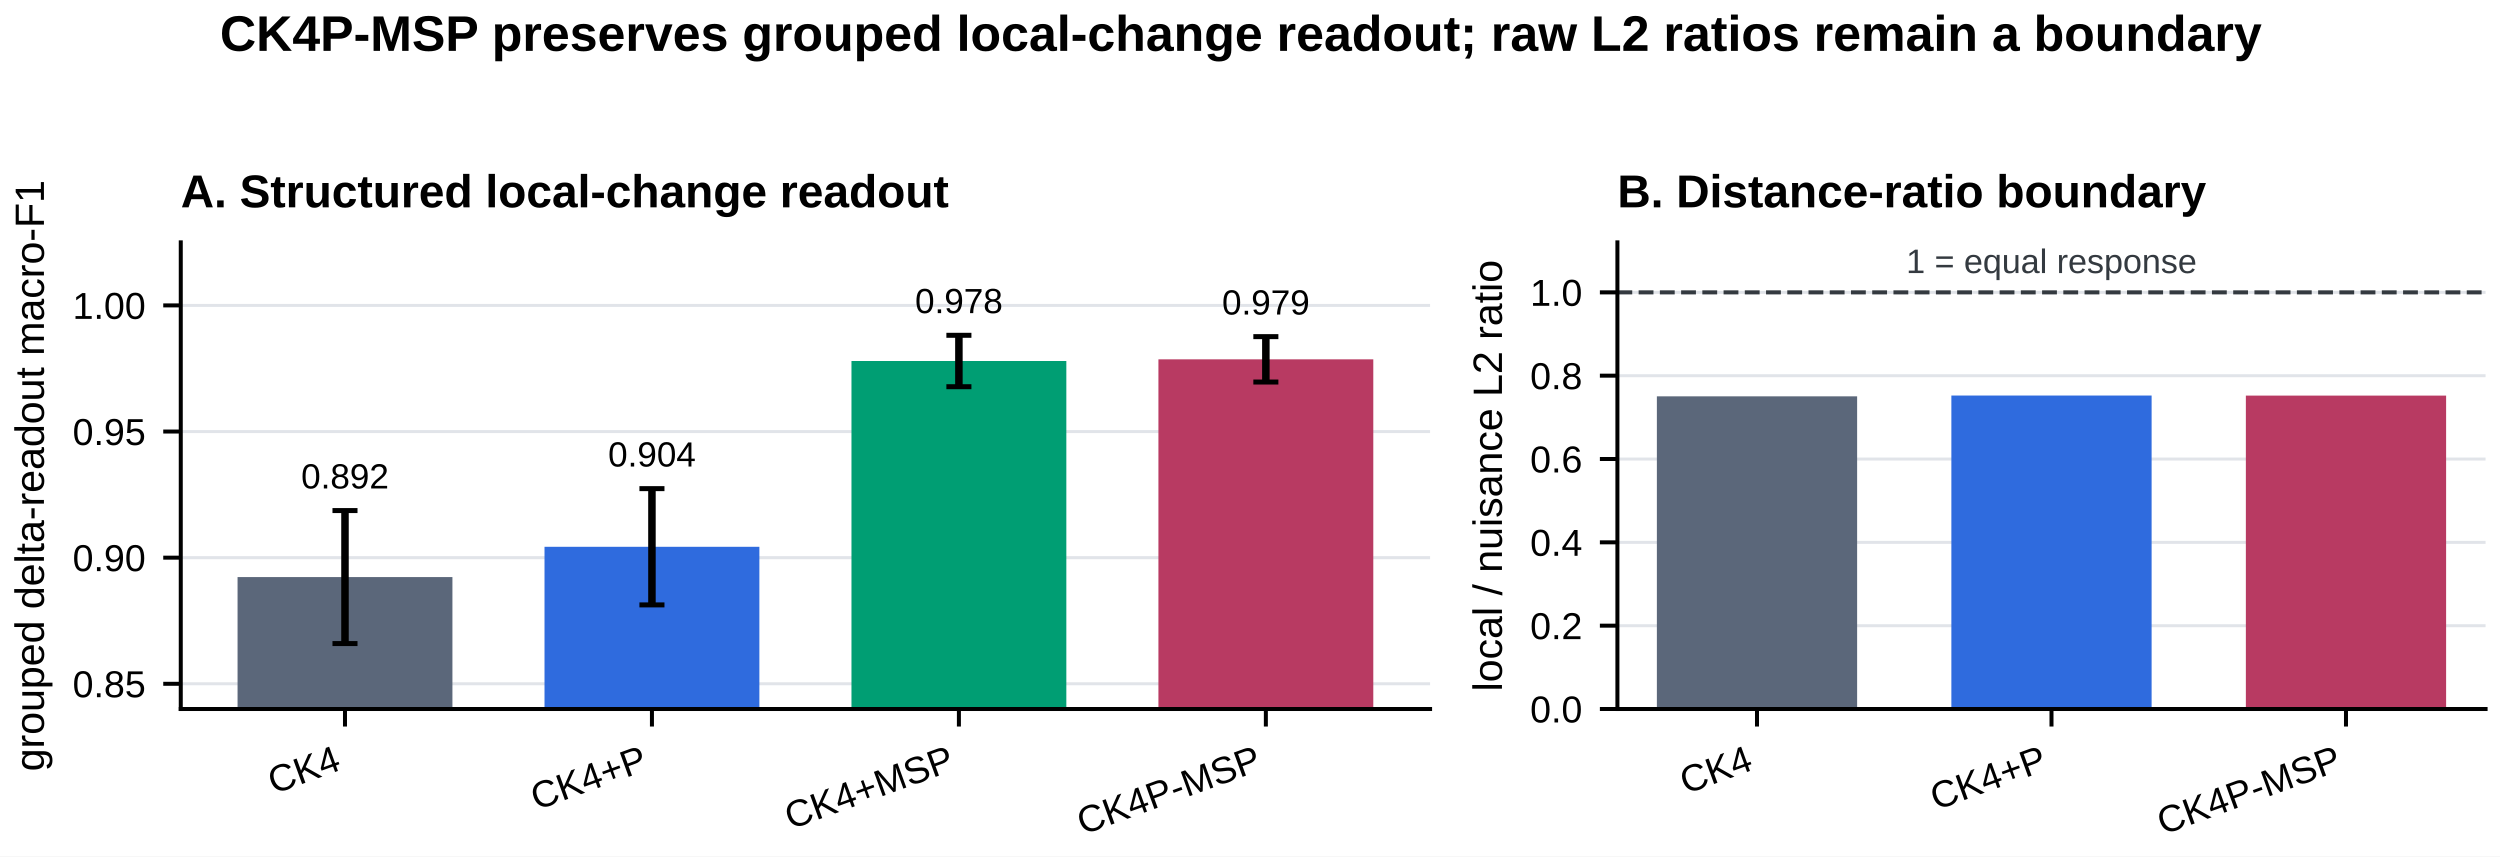
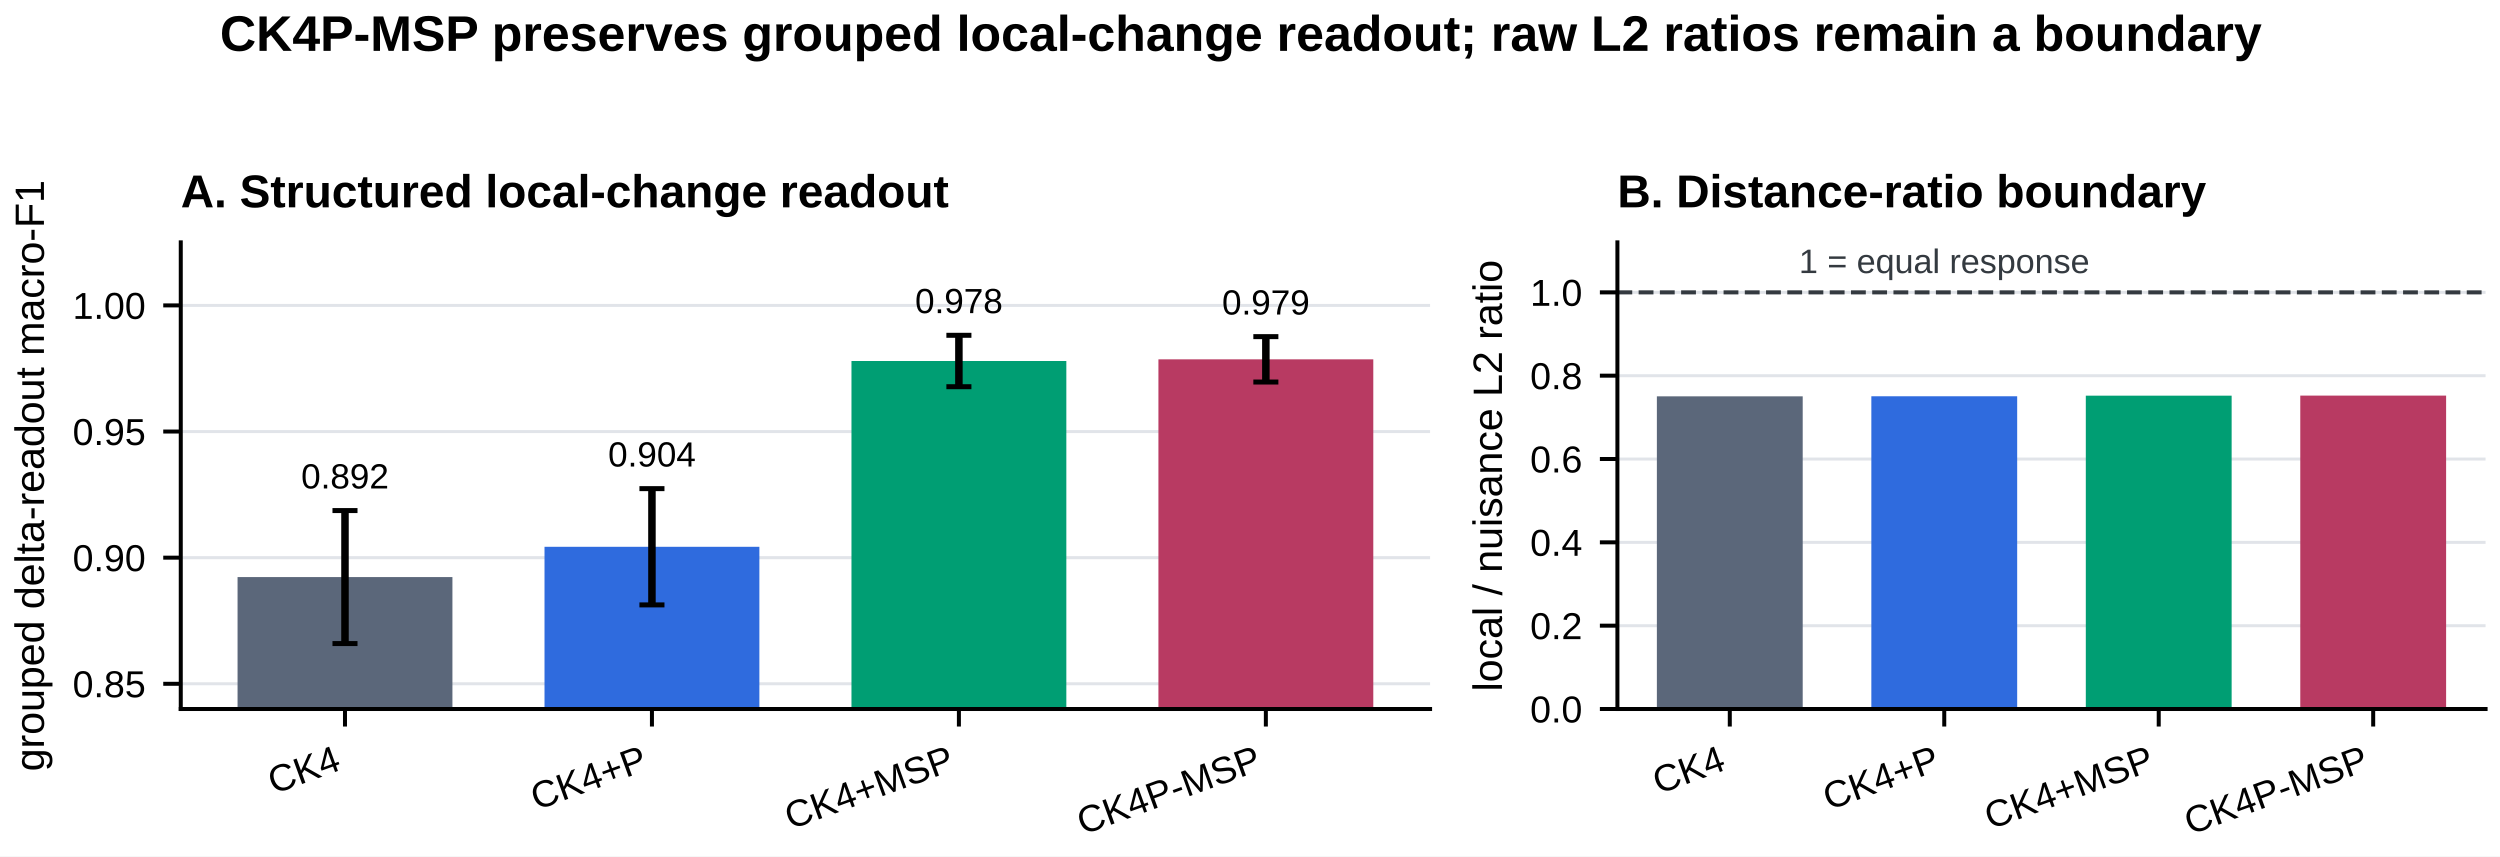
<svg xmlns="http://www.w3.org/2000/svg" xmlns:xlink="http://www.w3.org/1999/xlink" width="499.2pt" height="171.014pt" viewBox="0 0 499.2 171.014" version="1.1">
  <defs>
    <style type="text/css">*{stroke-linejoin: round; stroke-linecap: butt}</style>
  </defs>
  <g id="figure_1">
    <g id="patch_1">
      <path d="M 0 171.014  L 499.2 171.014  L 499.2 0  L 0 0  z " style="fill: #ffffff" />
    </g>
    <g id="axes_1">
      <g id="patch_2">
        <path d="M 36.095 141.575  L 285.558 141.575  L 285.558 48.395  L 36.095 48.395  z " style="fill: #ffffff" />
      </g>
      <g id="matplotlib.axis_1">
        <g id="xtick_1">
          <g id="line2d_1">
            <defs>
-               <path id="mbb2db5286f" d="M 0 0  L 0 3.5  " style="stroke: #000000; stroke-width: 0.8" />
+               <path id="mf9fd7fd565" d="M 0 0  L 0 3.5  " style="stroke: #000000; stroke-width: 0.8" />
            </defs>
            <g>
-               <use xlink:href="#mbb2db5286f" x="68.887" y="141.575" style="stroke: #000000; stroke-width: 0.8" />
+               <use xlink:href="#mf9fd7fd565" x="68.887" y="141.575" style="stroke: #000000; stroke-width: 0.8" />
            </g>
          </g>
          <g id="text_1">
            <text style="font-size: 7.5px; font-family: 'Arial'" transform="translate(54.66729 158.6097) rotate(-20)">CK4</text>
          </g>
        </g>
        <g id="xtick_2">
          <g id="line2d_2">
            <g>
-               <use xlink:href="#mbb2db5286f" x="130.18" y="141.575" style="stroke: #000000; stroke-width: 0.8" />
+               <use xlink:href="#mf9fd7fd565" x="130.18" y="141.575" style="stroke: #000000; stroke-width: 0.8" />
            </g>
          </g>
          <g id="text_2">
            <text style="font-size: 7.5px; font-family: 'Arial'" transform="translate(107.143 161.8189) rotate(-20)">CK4+P</text>
          </g>
        </g>
        <g id="xtick_3">
          <g id="line2d_3">
            <g>
-               <use xlink:href="#mbb2db5286f" x="191.473" y="141.575" style="stroke: #000000; stroke-width: 0.8" />
+               <use xlink:href="#mf9fd7fd565" x="191.473" y="141.575" style="stroke: #000000; stroke-width: 0.8" />
            </g>
          </g>
          <g id="text_3">
            <text style="font-size: 7.5px; font-family: 'Arial'" transform="translate(157.8646 165.6667) rotate(-20)">CK4+MSP</text>
          </g>
        </g>
        <g id="xtick_4">
          <g id="line2d_4">
            <g>
-               <use xlink:href="#mbb2db5286f" x="252.766" y="141.575" style="stroke: #000000; stroke-width: 0.8" />
+               <use xlink:href="#mf9fd7fd565" x="252.766" y="141.575" style="stroke: #000000; stroke-width: 0.8" />
            </g>
          </g>
          <g id="text_4">
            <text style="font-size: 7.5px; font-family: 'Arial'" transform="translate(216.2262 166.7336) rotate(-20)">CK4P-MSP</text>
          </g>
        </g>
      </g>
      <g id="matplotlib.axis_2">
        <g id="ytick_1">
          <g id="line2d_5">
-             <path d="M 36.095 136.538  L 285.558 136.538  " clip-path="url(#p44ff4d5ab3)" style="fill: none; stroke: #d9dde3; stroke-opacity: 0.8; stroke-width: 0.6; stroke-linecap: square" />
+             <path d="M 36.095 136.538  L 285.558 136.538  " clip-path="url(#p77b7666699)" style="fill: none; stroke: #d9dde3; stroke-opacity: 0.8; stroke-width: 0.6; stroke-linecap: square" />
          </g>
          <g id="line2d_6">
            <defs>
-               <path id="mf61039b643" d="M 0 0  L -3.5 0  " style="stroke: #000000; stroke-width: 0.8" />
+               <path id="m57f0b8a59f" d="M 0 0  L -3.5 0  " style="stroke: #000000; stroke-width: 0.8" />
            </defs>
            <g>
-               <use xlink:href="#mf61039b643" x="36.095" y="136.538" style="stroke: #000000; stroke-width: 0.8" />
+               <use xlink:href="#m57f0b8a59f" x="36.095" y="136.538" style="stroke: #000000; stroke-width: 0.8" />
            </g>
          </g>
          <g id="text_5">
            <text style="font-size: 7.5px; font-family: 'Arial'; text-anchor: end" x="29.095" y="139.223" transform="rotate(-0 29.0953 139.2225)">0.85</text>
          </g>
        </g>
        <g id="ytick_2">
          <g id="line2d_7">
-             <path d="M 36.095 111.355  L 285.558 111.355  " clip-path="url(#p44ff4d5ab3)" style="fill: none; stroke: #d9dde3; stroke-opacity: 0.8; stroke-width: 0.6; stroke-linecap: square" />
+             <path d="M 36.095 111.355  L 285.558 111.355  " clip-path="url(#p77b7666699)" style="fill: none; stroke: #d9dde3; stroke-opacity: 0.8; stroke-width: 0.6; stroke-linecap: square" />
          </g>
          <g id="line2d_8">
            <g>
-               <use xlink:href="#mf61039b643" x="36.095" y="111.355" style="stroke: #000000; stroke-width: 0.8" />
+               <use xlink:href="#m57f0b8a59f" x="36.095" y="111.355" style="stroke: #000000; stroke-width: 0.8" />
            </g>
          </g>
          <g id="text_6">
            <text style="font-size: 7.5px; font-family: 'Arial'; text-anchor: end" x="29.095" y="114.039" transform="rotate(-0 29.0953 114.0388)">0.90</text>
          </g>
        </g>
        <g id="ytick_3">
          <g id="line2d_9">
-             <path d="M 36.095 86.171  L 285.558 86.171  " clip-path="url(#p44ff4d5ab3)" style="fill: none; stroke: #d9dde3; stroke-opacity: 0.8; stroke-width: 0.6; stroke-linecap: square" />
+             <path d="M 36.095 86.171  L 285.558 86.171  " clip-path="url(#p77b7666699)" style="fill: none; stroke: #d9dde3; stroke-opacity: 0.8; stroke-width: 0.6; stroke-linecap: square" />
          </g>
          <g id="line2d_10">
            <g>
-               <use xlink:href="#mf61039b643" x="36.095" y="86.171" style="stroke: #000000; stroke-width: 0.8" />
+               <use xlink:href="#m57f0b8a59f" x="36.095" y="86.171" style="stroke: #000000; stroke-width: 0.8" />
            </g>
          </g>
          <g id="text_7">
            <text style="font-size: 7.5px; font-family: 'Arial'; text-anchor: end" x="29.095" y="88.855" transform="rotate(-0 29.0953 88.85518)">0.95</text>
          </g>
        </g>
        <g id="ytick_4">
          <g id="line2d_11">
-             <path d="M 36.095 60.987  L 285.558 60.987  " clip-path="url(#p44ff4d5ab3)" style="fill: none; stroke: #d9dde3; stroke-opacity: 0.8; stroke-width: 0.6; stroke-linecap: square" />
+             <path d="M 36.095 60.987  L 285.558 60.987  " clip-path="url(#p77b7666699)" style="fill: none; stroke: #d9dde3; stroke-opacity: 0.8; stroke-width: 0.6; stroke-linecap: square" />
          </g>
          <g id="line2d_12">
            <g>
-               <use xlink:href="#mf61039b643" x="36.095" y="60.987" style="stroke: #000000; stroke-width: 0.8" />
+               <use xlink:href="#m57f0b8a59f" x="36.095" y="60.987" style="stroke: #000000; stroke-width: 0.8" />
            </g>
          </g>
          <g id="text_8">
            <text style="font-size: 7.5px; font-family: 'Arial'; text-anchor: end" x="29.095" y="63.672" transform="rotate(-0 29.0953 63.67151)">1.00</text>
          </g>
        </g>
        <g id="text_9">
          <text style="font-size: 8.2px; font-family: 'Arial'; text-anchor: middle" x="8.774" y="94.985" transform="rotate(-90 8.77375 94.98529)">grouped delta-readout macro-F1</text>
        </g>
      </g>
      <g id="patch_3">
-         <path d="M 47.435 564.661  L 90.34 564.661  L 90.34 115.233  L 47.435 115.233  z " clip-path="url(#p44ff4d5ab3)" style="fill: #5b677a" />
+         <path d="M 47.435 564.661  L 90.34 564.661  L 90.34 115.233  L 47.435 115.233  z " clip-path="url(#p77b7666699)" style="fill: #5b677a" />
      </g>
      <g id="patch_4">
-         <path d="M 108.728 564.661  L 151.633 564.661  L 151.633 109.183  L 108.728 109.183  z " clip-path="url(#p44ff4d5ab3)" style="fill: #2f6bde" />
+         <path d="M 108.728 564.661  L 151.633 564.661  L 151.633 109.183  L 108.728 109.183  z " clip-path="url(#p77b7666699)" style="fill: #2f6bde" />
      </g>
      <g id="patch_5">
-         <path d="M 170.021 564.661  L 212.926 564.661  L 212.926 72.081  L 170.021 72.081  z " clip-path="url(#p44ff4d5ab3)" style="fill: #009e73" />
+         <path d="M 170.021 564.661  L 212.926 564.661  L 212.926 72.081  L 170.021 72.081  z " clip-path="url(#p77b7666699)" style="fill: #009e73" />
      </g>
      <g id="patch_6">
-         <path d="M 231.314 564.661  L 274.219 564.661  L 274.219 71.751  L 231.314 71.751  z " clip-path="url(#p44ff4d5ab3)" style="fill: #b83a62" />
+         <path d="M 231.314 564.661  L 274.219 564.661  L 274.219 71.751  L 231.314 71.751  z " clip-path="url(#p77b7666699)" style="fill: #b83a62" />
      </g>
      <g id="LineCollection_1">
-         <path d="M 68.887 128.512  L 68.887 101.954  " clip-path="url(#p44ff4d5ab3)" style="fill: none; stroke: #000000; stroke-width: 1.5" />
-         <path d="M 130.18 120.791  L 130.18 97.575  " clip-path="url(#p44ff4d5ab3)" style="fill: none; stroke: #000000; stroke-width: 1.5" />
-         <path d="M 191.473 77.215  L 191.473 66.948  " clip-path="url(#p44ff4d5ab3)" style="fill: none; stroke: #000000; stroke-width: 1.5" />
-         <path d="M 252.766 76.28  L 252.766 67.221  " clip-path="url(#p44ff4d5ab3)" style="fill: none; stroke: #000000; stroke-width: 1.5" />
+         <path d="M 68.887 128.512  L 68.887 101.954  " clip-path="url(#p77b7666699)" style="fill: none; stroke: #000000; stroke-width: 1.5" />
+         <path d="M 130.18 120.791  L 130.18 97.575  " clip-path="url(#p77b7666699)" style="fill: none; stroke: #000000; stroke-width: 1.5" />
+         <path d="M 191.473 77.215  L 191.473 66.948  " clip-path="url(#p77b7666699)" style="fill: none; stroke: #000000; stroke-width: 1.5" />
+         <path d="M 252.766 76.28  L 252.766 67.221  " clip-path="url(#p77b7666699)" style="fill: none; stroke: #000000; stroke-width: 1.5" />
      </g>
      <g id="line2d_13">
        <defs>
-           <path id="m708dd73dc0" d="M 2.5 0  L -2.5 -0  " style="stroke: #000000" />
+           <path id="m56e7cef5da" d="M 2.5 0  L -2.5 -0  " style="stroke: #000000" />
        </defs>
-         <g clip-path="url(#p44ff4d5ab3)">
-           <use xlink:href="#m708dd73dc0" x="68.887" y="128.512" style="fill: #1f77b4; stroke: #000000" />
-           <use xlink:href="#m708dd73dc0" x="130.18" y="120.791" style="fill: #1f77b4; stroke: #000000" />
-           <use xlink:href="#m708dd73dc0" x="191.473" y="77.215" style="fill: #1f77b4; stroke: #000000" />
-           <use xlink:href="#m708dd73dc0" x="252.766" y="76.28" style="fill: #1f77b4; stroke: #000000" />
+         <g clip-path="url(#p77b7666699)">
+           <use xlink:href="#m56e7cef5da" x="68.887" y="128.512" style="fill: #1f77b4; stroke: #000000" />
+           <use xlink:href="#m56e7cef5da" x="130.18" y="120.791" style="fill: #1f77b4; stroke: #000000" />
+           <use xlink:href="#m56e7cef5da" x="191.473" y="77.215" style="fill: #1f77b4; stroke: #000000" />
+           <use xlink:href="#m56e7cef5da" x="252.766" y="76.28" style="fill: #1f77b4; stroke: #000000" />
        </g>
      </g>
      <g id="line2d_14">
-         <g clip-path="url(#p44ff4d5ab3)">
-           <use xlink:href="#m708dd73dc0" x="68.887" y="101.954" style="fill: #1f77b4; stroke: #000000" />
-           <use xlink:href="#m708dd73dc0" x="130.18" y="97.575" style="fill: #1f77b4; stroke: #000000" />
-           <use xlink:href="#m708dd73dc0" x="191.473" y="66.948" style="fill: #1f77b4; stroke: #000000" />
-           <use xlink:href="#m708dd73dc0" x="252.766" y="67.221" style="fill: #1f77b4; stroke: #000000" />
+         <g clip-path="url(#p77b7666699)">
+           <use xlink:href="#m56e7cef5da" x="68.887" y="101.954" style="fill: #1f77b4; stroke: #000000" />
+           <use xlink:href="#m56e7cef5da" x="130.18" y="97.575" style="fill: #1f77b4; stroke: #000000" />
+           <use xlink:href="#m56e7cef5da" x="191.473" y="66.948" style="fill: #1f77b4; stroke: #000000" />
+           <use xlink:href="#m56e7cef5da" x="252.766" y="67.221" style="fill: #1f77b4; stroke: #000000" />
        </g>
      </g>
      <g id="patch_7">
        <path d="M 36.095 141.575  L 36.095 48.395  " style="fill: none; stroke: #000000; stroke-width: 0.8; stroke-linejoin: miter; stroke-linecap: square" />
      </g>
      <g id="patch_8">
        <path d="M 36.095 141.575  L 285.558 141.575  " style="fill: none; stroke: #000000; stroke-width: 0.8; stroke-linejoin: miter; stroke-linecap: square" />
      </g>
      <g id="text_10">
        <text style="font-size: 7px; font-family: 'Arial'; text-anchor: middle" x="68.887" y="97.541" transform="rotate(-0 68.88709 97.54103)">0.892</text>
      </g>
      <g id="text_11">
        <text style="font-size: 7px; font-family: 'Arial'; text-anchor: middle" x="130.18" y="93.162" transform="rotate(-0 130.1801 93.16218)">0.904</text>
      </g>
      <g id="text_12">
        <text style="font-size: 7px; font-family: 'Arial'; text-anchor: middle" x="191.473" y="62.534" transform="rotate(-0 191.4732 62.53429)">0.978</text>
      </g>
      <g id="text_13">
        <text style="font-size: 7px; font-family: 'Arial'; text-anchor: middle" x="252.766" y="62.808" transform="rotate(-0 252.7663 62.80793)">0.979</text>
      </g>
      <g id="text_14">
        <text style="font-weight: 700; font-size: 9.2px; font-family: 'Arial'; text-anchor: start" x="36.095" y="41.395" transform="rotate(-0 36.0953 41.3955)">A. Structured local-change readout</text>
      </g>
    </g>
    <g id="axes_2">
      <g id="patch_9">
        <path d="M 322.964 141.575  L 496.32 141.575  L 496.32 48.395  L 322.964 48.395  z " style="fill: #ffffff" />
      </g>
      <g id="matplotlib.axis_3">
        <g id="xtick_5">
          <g id="line2d_15">
            <g>
-               <use xlink:href="#mbb2db5286f" x="350.837" y="141.575" style="stroke: #000000; stroke-width: 0.8" />
+               <use xlink:href="#mf9fd7fd565" x="345.404" y="141.575" style="stroke: #000000; stroke-width: 0.8" />
            </g>
          </g>
          <g id="text_15">
-             <text style="font-size: 7.5px; font-family: 'Arial'" transform="translate(336.6176 158.6097) rotate(-20)">CK4</text>
+             <text style="font-size: 7.5px; font-family: 'Arial'" transform="translate(331.1846 158.6097) rotate(-20)">CK4</text>
          </g>
        </g>
        <g id="xtick_6">
          <g id="line2d_16">
            <g>
-               <use xlink:href="#mbb2db5286f" x="409.642" y="141.575" style="stroke: #000000; stroke-width: 0.8" />
+               <use xlink:href="#mf9fd7fd565" x="388.229" y="141.575" style="stroke: #000000; stroke-width: 0.8" />
            </g>
          </g>
          <g id="text_16">
-             <text style="font-size: 7.5px; font-family: 'Arial'" transform="translate(386.6047 161.8189) rotate(-20)">CK4+P</text>
+             <text style="font-size: 7.5px; font-family: 'Arial'" transform="translate(365.1922 161.8189) rotate(-20)">CK4+P</text>
          </g>
        </g>
        <g id="xtick_7">
          <g id="line2d_17">
            <g>
-               <use xlink:href="#mbb2db5286f" x="468.446" y="141.575" style="stroke: #000000; stroke-width: 0.8" />
+               <use xlink:href="#mf9fd7fd565" x="431.054" y="141.575" style="stroke: #000000; stroke-width: 0.8" />
            </g>
          </g>
          <g id="text_17">
-             <text style="font-size: 7.5px; font-family: 'Arial'" transform="translate(431.9062 166.7336) rotate(-20)">CK4P-MSP</text>
+             <text style="font-size: 7.5px; font-family: 'Arial'" transform="translate(397.4456 165.6667) rotate(-20)">CK4+MSP</text>
+           </g>
+         </g>
+         <g id="xtick_8">
+           <g id="line2d_18">
+             <g>
+               <use xlink:href="#mf9fd7fd565" x="473.879" y="141.575" style="stroke: #000000; stroke-width: 0.8" />
+             </g>
+           </g>
+           <g id="text_18">
+             <text style="font-size: 7.5px; font-family: 'Arial'" transform="translate(437.3392 166.7336) rotate(-20)">CK4P-MSP</text>
          </g>
        </g>
      </g>
      <g id="matplotlib.axis_4">
        <g id="ytick_5">
-           <g id="line2d_18">
-             <path d="M 322.964 141.575  L 496.32 141.575  " clip-path="url(#pdc2619e466)" style="fill: none; stroke: #d9dde3; stroke-opacity: 0.8; stroke-width: 0.6; stroke-linecap: square" />
-           </g>
          <g id="line2d_19">
-             <g>
-               <use xlink:href="#mf61039b643" x="322.964" y="141.575" style="stroke: #000000; stroke-width: 0.8" />
-             </g>
-           </g>
-           <g id="text_18">
+             <path d="M 322.964 141.575  L 496.32 141.575  " clip-path="url(#pd35c51672c)" style="fill: none; stroke: #d9dde3; stroke-opacity: 0.8; stroke-width: 0.6; stroke-linecap: square" />
+           </g>
+           <g id="line2d_20">
+             <g>
+               <use xlink:href="#m57f0b8a59f" x="322.964" y="141.575" style="stroke: #000000; stroke-width: 0.8" />
+             </g>
+           </g>
+           <g id="text_19">
            <text style="font-size: 7.5px; font-family: 'Arial'; text-anchor: end" x="315.964" y="144.259" transform="rotate(-0 315.9641 144.2593)">0.0</text>
          </g>
        </g>
        <g id="ytick_6">
-           <g id="line2d_20">
-             <path d="M 322.964 124.936  L 496.32 124.936  " clip-path="url(#pdc2619e466)" style="fill: none; stroke: #d9dde3; stroke-opacity: 0.8; stroke-width: 0.6; stroke-linecap: square" />
-           </g>
          <g id="line2d_21">
-             <g>
-               <use xlink:href="#mf61039b643" x="322.964" y="124.936" style="stroke: #000000; stroke-width: 0.8" />
-             </g>
-           </g>
-           <g id="text_19">
+             <path d="M 322.964 124.936  L 496.32 124.936  " clip-path="url(#pd35c51672c)" style="fill: none; stroke: #d9dde3; stroke-opacity: 0.8; stroke-width: 0.6; stroke-linecap: square" />
+           </g>
+           <g id="line2d_22">
+             <g>
+               <use xlink:href="#m57f0b8a59f" x="322.964" y="124.936" style="stroke: #000000; stroke-width: 0.8" />
+             </g>
+           </g>
+           <g id="text_20">
            <text style="font-size: 7.5px; font-family: 'Arial'; text-anchor: end" x="315.964" y="127.62" transform="rotate(-0 315.9641 127.62)">0.2</text>
          </g>
        </g>
        <g id="ytick_7">
-           <g id="line2d_22">
-             <path d="M 322.964 108.297  L 496.32 108.297  " clip-path="url(#pdc2619e466)" style="fill: none; stroke: #d9dde3; stroke-opacity: 0.8; stroke-width: 0.6; stroke-linecap: square" />
-           </g>
          <g id="line2d_23">
-             <g>
-               <use xlink:href="#mf61039b643" x="322.964" y="108.297" style="stroke: #000000; stroke-width: 0.8" />
-             </g>
-           </g>
-           <g id="text_20">
+             <path d="M 322.964 108.297  L 496.32 108.297  " clip-path="url(#pd35c51672c)" style="fill: none; stroke: #d9dde3; stroke-opacity: 0.8; stroke-width: 0.6; stroke-linecap: square" />
+           </g>
+           <g id="line2d_24">
+             <g>
+               <use xlink:href="#m57f0b8a59f" x="322.964" y="108.297" style="stroke: #000000; stroke-width: 0.8" />
+             </g>
+           </g>
+           <g id="text_21">
            <text style="font-size: 7.5px; font-family: 'Arial'; text-anchor: end" x="315.964" y="110.981" transform="rotate(-0 315.9641 110.9808)">0.4</text>
          </g>
        </g>
        <g id="ytick_8">
-           <g id="line2d_24">
-             <path d="M 322.964 91.657  L 496.32 91.657  " clip-path="url(#pdc2619e466)" style="fill: none; stroke: #d9dde3; stroke-opacity: 0.8; stroke-width: 0.6; stroke-linecap: square" />
-           </g>
          <g id="line2d_25">
-             <g>
-               <use xlink:href="#mf61039b643" x="322.964" y="91.657" style="stroke: #000000; stroke-width: 0.8" />
-             </g>
-           </g>
-           <g id="text_21">
+             <path d="M 322.964 91.657  L 496.32 91.657  " clip-path="url(#pd35c51672c)" style="fill: none; stroke: #d9dde3; stroke-opacity: 0.8; stroke-width: 0.6; stroke-linecap: square" />
+           </g>
+           <g id="line2d_26">
+             <g>
+               <use xlink:href="#m57f0b8a59f" x="322.964" y="91.657" style="stroke: #000000; stroke-width: 0.8" />
+             </g>
+           </g>
+           <g id="text_22">
            <text style="font-size: 7.5px; font-family: 'Arial'; text-anchor: end" x="315.964" y="94.342" transform="rotate(-0 315.9641 94.34162)">0.6</text>
          </g>
        </g>
        <g id="ytick_9">
-           <g id="line2d_26">
-             <path d="M 322.964 75.018  L 496.32 75.018  " clip-path="url(#pdc2619e466)" style="fill: none; stroke: #d9dde3; stroke-opacity: 0.8; stroke-width: 0.6; stroke-linecap: square" />
-           </g>
          <g id="line2d_27">
-             <g>
-               <use xlink:href="#mf61039b643" x="322.964" y="75.018" style="stroke: #000000; stroke-width: 0.8" />
-             </g>
-           </g>
-           <g id="text_22">
+             <path d="M 322.964 75.018  L 496.32 75.018  " clip-path="url(#pd35c51672c)" style="fill: none; stroke: #d9dde3; stroke-opacity: 0.8; stroke-width: 0.6; stroke-linecap: square" />
+           </g>
+           <g id="line2d_28">
+             <g>
+               <use xlink:href="#m57f0b8a59f" x="322.964" y="75.018" style="stroke: #000000; stroke-width: 0.8" />
+             </g>
+           </g>
+           <g id="text_23">
            <text style="font-size: 7.5px; font-family: 'Arial'; text-anchor: end" x="315.964" y="77.702" transform="rotate(-0 315.9641 77.70241)">0.8</text>
          </g>
        </g>
        <g id="ytick_10">
-           <g id="line2d_28">
-             <path d="M 322.964 58.379  L 496.32 58.379  " clip-path="url(#pdc2619e466)" style="fill: none; stroke: #d9dde3; stroke-opacity: 0.8; stroke-width: 0.6; stroke-linecap: square" />
-           </g>
          <g id="line2d_29">
-             <g>
-               <use xlink:href="#mf61039b643" x="322.964" y="58.379" style="stroke: #000000; stroke-width: 0.8" />
-             </g>
-           </g>
-           <g id="text_23">
+             <path d="M 322.964 58.379  L 496.32 58.379  " clip-path="url(#pd35c51672c)" style="fill: none; stroke: #d9dde3; stroke-opacity: 0.8; stroke-width: 0.6; stroke-linecap: square" />
+           </g>
+           <g id="line2d_30">
+             <g>
+               <use xlink:href="#m57f0b8a59f" x="322.964" y="58.379" style="stroke: #000000; stroke-width: 0.8" />
+             </g>
+           </g>
+           <g id="text_24">
            <text style="font-size: 7.5px; font-family: 'Arial'; text-anchor: end" x="315.964" y="61.063" transform="rotate(-0 315.9641 61.06321)">1.0</text>
          </g>
        </g>
-         <g id="text_24">
+         <g id="text_25">
          <text style="font-size: 8.2px; font-family: 'Arial'; text-anchor: middle" x="299.909" y="94.985" transform="rotate(-90 299.9093 94.98529)">local / nuisance L2 ratio</text>
        </g>
      </g>
      <g id="patch_10">
-         <path d="M 330.844 141.575  L 370.831 141.575  L 370.831 79.146  L 330.844 79.146  z " clip-path="url(#pdc2619e466)" style="fill: #5b677a" />
+         <path d="M 330.844 141.575  L 359.965 141.575  L 359.965 79.146  L 330.844 79.146  z " clip-path="url(#pd35c51672c)" style="fill: #5b677a" />
      </g>
      <g id="patch_11">
-         <path d="M 389.648 141.575  L 429.635 141.575  L 429.635 78.983  L 389.648 78.983  z " clip-path="url(#pdc2619e466)" style="fill: #2f6bde" />
+         <path d="M 373.669 141.575  L 402.79 141.575  L 402.79 79.126  L 373.669 79.126  z " clip-path="url(#pd35c51672c)" style="fill: #2f6bde" />
      </g>
      <g id="patch_12">
-         <path d="M 448.453 141.575  L 488.44 141.575  L 488.44 78.988  L 448.453 78.988  z " clip-path="url(#pdc2619e466)" style="fill: #b83a62" />
-       </g>
-       <g id="line2d_30">
-         <path d="M 322.964 58.379  L 496.32 58.379  " clip-path="url(#pdc2619e466)" style="fill: none; stroke-dasharray: 2.96,1.28; stroke-dashoffset: 0; stroke: #343a40; stroke-width: 0.8" />
+         <path d="M 416.494 141.575  L 445.615 141.575  L 445.615 79.007  L 416.494 79.007  z " clip-path="url(#pd35c51672c)" style="fill: #009e73" />
      </g>
      <g id="patch_13">
+         <path d="M 459.319 141.575  L 488.44 141.575  L 488.44 78.988  L 459.319 78.988  z " clip-path="url(#pd35c51672c)" style="fill: #b83a62" />
+       </g>
+       <g id="line2d_31">
+         <path d="M 322.964 58.379  L 496.32 58.379  " clip-path="url(#pd35c51672c)" style="fill: none; stroke-dasharray: 2.96,1.28; stroke-dashoffset: 0; stroke: #343a40; stroke-width: 0.8" />
+       </g>
+       <g id="patch_14">
        <path d="M 322.964 141.575  L 322.964 48.395  " style="fill: none; stroke: #000000; stroke-width: 0.8; stroke-linejoin: miter; stroke-linecap: square" />
      </g>
-       <g id="patch_14">
+       <g id="patch_15">
        <path d="M 322.964 141.575  L 496.32 141.575  " style="fill: none; stroke: #000000; stroke-width: 0.8; stroke-linejoin: miter; stroke-linecap: square" />
      </g>
-       <g id="text_25">
-         <text style="font-size: 6.8px; font-family: 'Arial'; text-anchor: middle; fill: #343a40" x="409.642" y="54.532" transform="rotate(-0 409.6418 54.53164)">1 = equal response</text>
-       </g>
      <g id="text_26">
+         <text style="font-size: 6.8px; font-family: 'Arial'; text-anchor: middle; fill: #343a40" x="388.229" y="54.532" transform="rotate(-0 388.2293 54.53164)">1 = equal response</text>
+       </g>
+       <g id="text_27">
        <text style="font-weight: 700; font-size: 9.2px; font-family: 'Arial'; text-anchor: start" x="322.964" y="41.395" transform="rotate(-0 322.9641 41.3955)">B. Distance-ratio boundary</text>
      </g>
    </g>
-     <g id="text_27">
+     <g id="text_28">
      <text style="font-weight: 700; font-size: 10px; font-family: 'Arial'; text-anchor: middle" x="247.776" y="10.16" transform="rotate(-0 247.7755 10.15969)">CK4P-MSP preserves grouped local-change readout; raw L2 ratios remain a boundary</text>
    </g>
  </g>
  <defs>
-     <clipPath id="p44ff4d5ab3">
+     <clipPath id="p77b7666699">
      <rect x="36.095" y="48.395" width="249.463" height="93.18" />
    </clipPath>
-     <clipPath id="pdc2619e466">
+     <clipPath id="pd35c51672c">
      <rect x="322.964" y="48.395" width="173.355" height="93.18" />
    </clipPath>
  </defs>
</svg>
